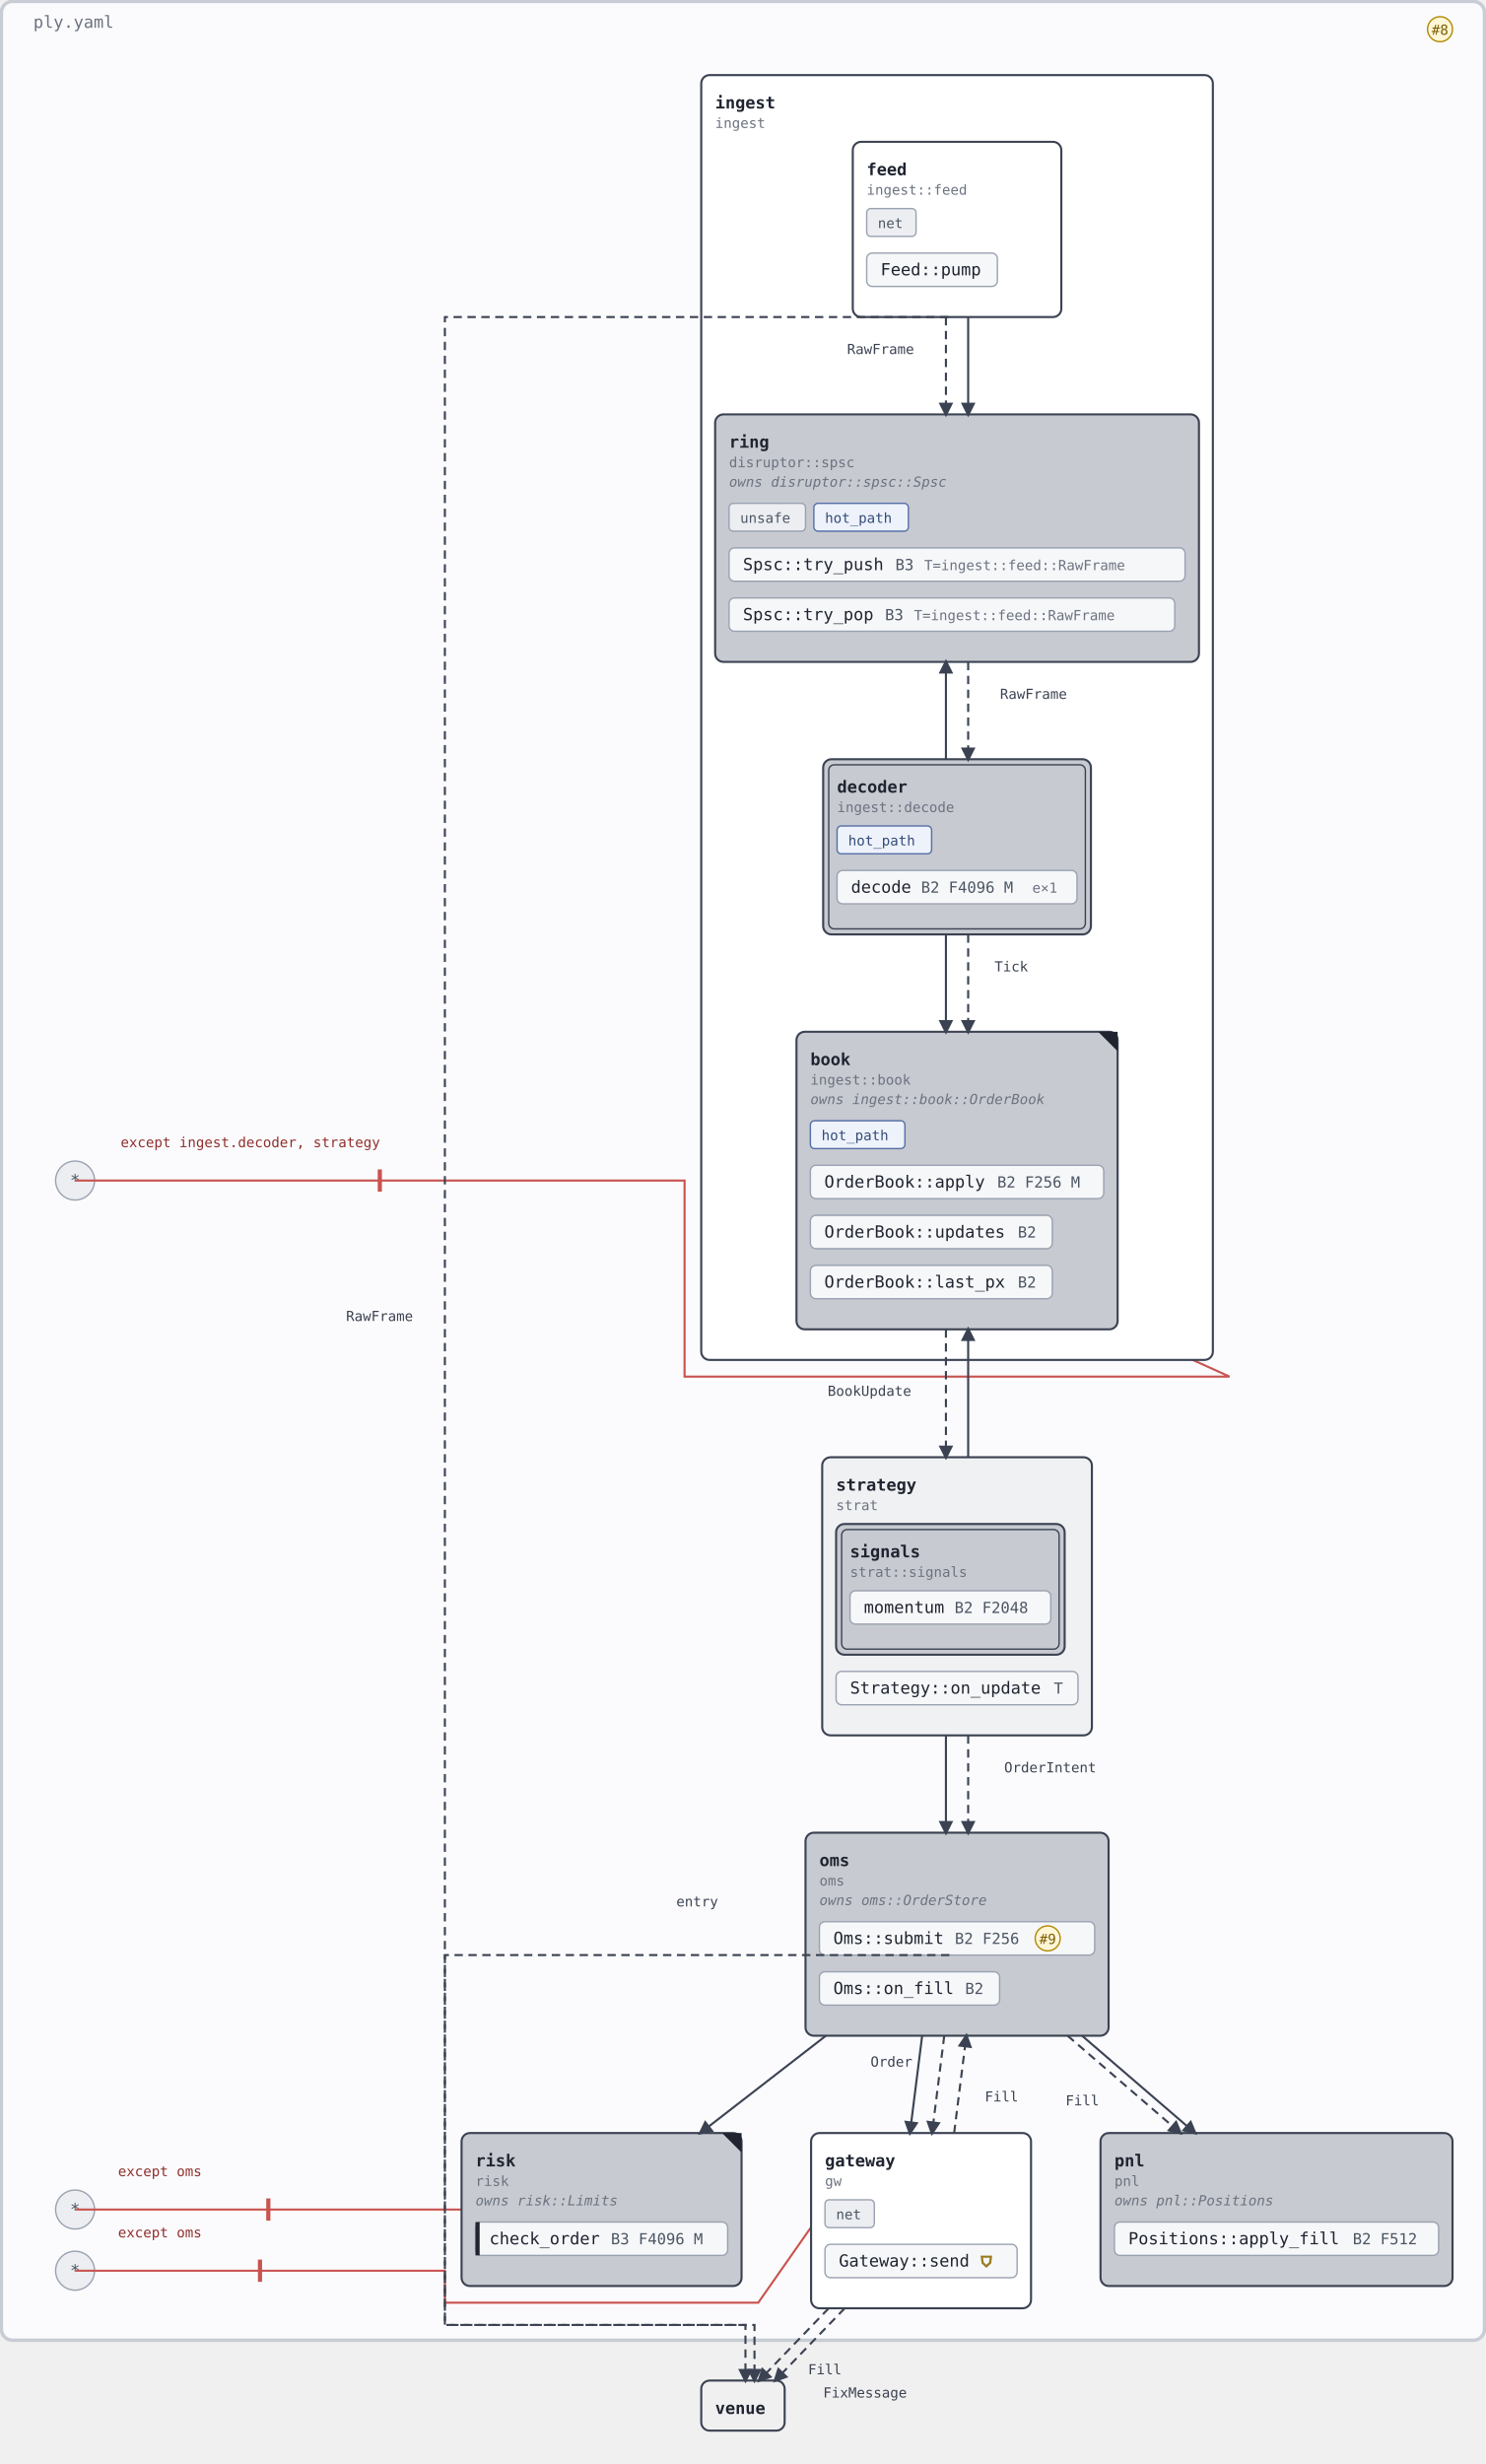
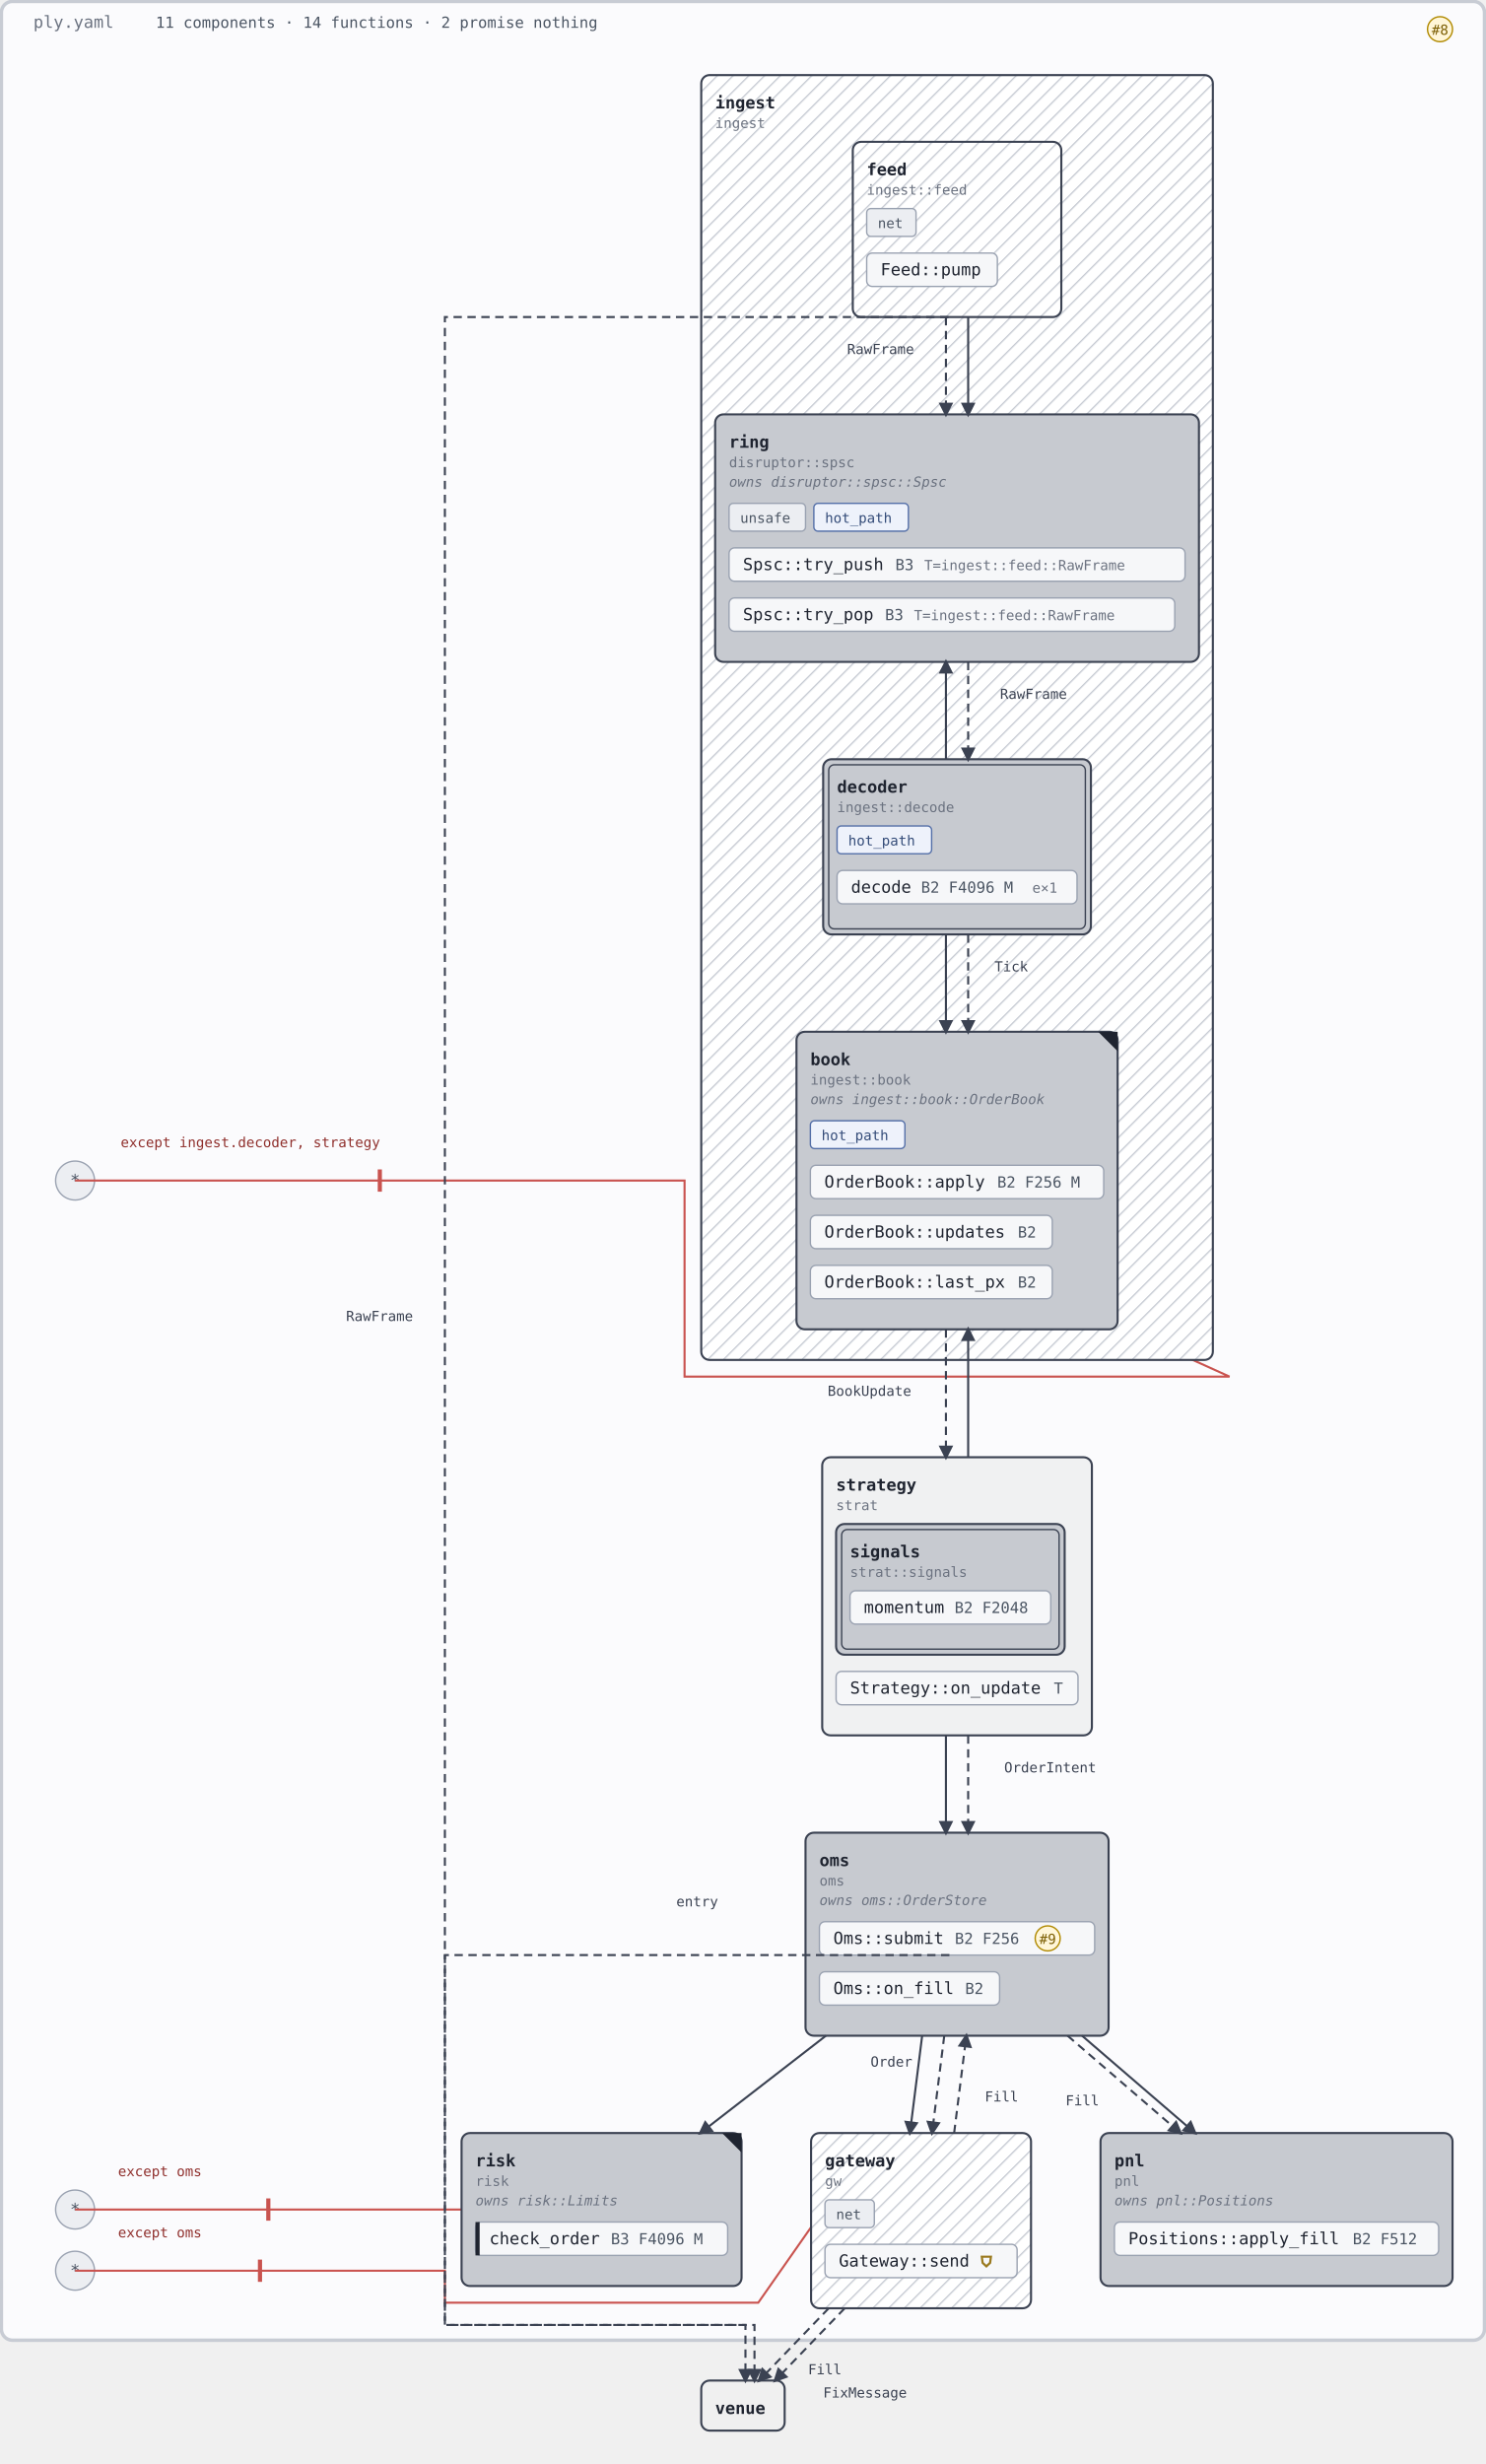
<svg xmlns="http://www.w3.org/2000/svg" width="1068.8" height="1772.0" viewBox="0 0 1068.8 1772.0" font-family="monospace" font-size="12">
-   <style>.workspace-frame{fill:#fbfbfd;stroke:#c8ccd4;stroke-width:2.5}.workspace-title{fill:#6b7280}.component-box{stroke:#3b4252;stroke-width:1.5}.hollow-box{stroke-dasharray:6 4}.collapsed-stack{stroke:#3b4252;stroke-width:1.5}.pure-seal{fill:none;stroke:#3b4252}.strict-notch{fill:#1f2430}.component-name{fill:#1f2430;font-weight:bold}.component-anchor{fill:#6b7280;font-size:10px}.component-owns{fill:#6b7280;font-size:10px;font-style:italic}.ceiling-unclaimed{fill:#fff}.ceiling-tested{fill:#f0f1f2}.ceiling-fuzzed{fill:#dfe1e4}.ceiling-bounded{fill:#c7cad0}.ceiling-proved{fill:#aab0b9}.contract-mark{fill:#1f2430}.fn-clause{font:11px ui-monospace,SFMono-Regular,Menlo,monospace;fill:#3c4658}.cap-badge rect{fill:#eceef2;stroke:#9aa2b1}.cap-badge text{fill:#4b5563;font-size:10px}.profile-tag rect{fill:#eef2fb;stroke:#5570a8}.profile-tag text{fill:#334b78;font-size:10px}.fn-chip-box{fill:#f6f7f9;stroke:#9aa2b1}.fn-chip-box-synth{fill:#ecdff5;stroke:#9aa2b1}.fn-name{fill:#1f2430}.fn-checks{fill:#4b5563;font-size:11px}.fn-check-with{fill:#6b7280;font-size:10px}.fn-examples{fill:#6b7280;font-size:10px}.fn-shield{fill:none;stroke:#9a7a1f;font-size:13px}.unresolved-pin circle,.registry-pin circle{fill:#fff6d8;stroke:#b08900}.pin-label{fill:#7a5c00;font-size:10px;text-anchor:middle}.edge-line{fill:none;stroke:#3b4252;stroke-width:1.5}.edge-label{fill:#3b4252;font-size:10px;text-anchor:middle}.deny-line{fill:none;stroke:#c9534f;stroke-width:1.5}.deny-bar{stroke:#c9534f;stroke-width:3}.deny-except{fill:#8f2f2c;font-size:10px;text-anchor:middle}.any-node circle{fill:#eceef2;stroke:#9aa2b1}.any-label{fill:#4b5563;text-anchor:middle}.external-box{fill:none;stroke:#3b4252;stroke-width:1.5}#arrow path{fill:#3b4252}</style>
+   <style>.workspace-frame{fill:#fbfbfd;stroke:#c8ccd4;stroke-width:2.5}.workspace-title{fill:#6b7280}.verdict-strip-text{fill:#4b5563;font-size:11px}.component-box{stroke:#3b4252;stroke-width:1.5}.hollow-box{stroke-dasharray:6 4}.collapsed-stack{stroke:#3b4252;stroke-width:1.5}.pure-seal{fill:none;stroke:#3b4252}.strict-notch{fill:#1f2430}.component-name{fill:#1f2430;font-weight:bold}.component-anchor{fill:#6b7280;font-size:10px}.component-owns{fill:#6b7280;font-size:10px;font-style:italic}.ceiling-unclaimed{fill:url(#unclaimed-hatch)}.ceiling-tested{fill:#f0f1f2}.ceiling-fuzzed{fill:#dfe1e4}.ceiling-bounded{fill:#c7cad0}.ceiling-proved{fill:#aab0b9}.contract-mark{fill:#1f2430}.fn-clause{font:11px ui-monospace,SFMono-Regular,Menlo,monospace;fill:#3c4658}.cap-badge rect{fill:#eceef2;stroke:#9aa2b1}.cap-badge text{fill:#4b5563;font-size:10px}.profile-tag rect{fill:#eef2fb;stroke:#5570a8}.profile-tag text{fill:#334b78;font-size:10px}.fn-chip-box{fill:#f6f7f9;stroke:#9aa2b1}.fn-chip-box-synth{fill:#ecdff5;stroke:#9aa2b1}.fn-name{fill:#1f2430}.fn-checks{fill:#4b5563;font-size:11px}.fn-check-with{fill:#6b7280;font-size:10px}.fn-examples{fill:#6b7280;font-size:10px}.fn-shield{fill:none;stroke:#9a7a1f;font-size:13px}.unresolved-pin circle,.registry-pin circle{fill:#fff6d8;stroke:#b08900}.pin-label{fill:#7a5c00;font-size:10px;text-anchor:middle}.edge-line{fill:none;stroke:#3b4252;stroke-width:1.5}.edge-label{fill:#3b4252;font-size:10px;text-anchor:middle}.deny-line{fill:none;stroke:#c9534f;stroke-width:1.5}.deny-bar{stroke:#c9534f;stroke-width:3}.deny-except{fill:#8f2f2c;font-size:10px;text-anchor:middle}.any-node circle{fill:#eceef2;stroke:#9aa2b1}.any-label{fill:#4b5563;text-anchor:middle}.external-box{fill:none;stroke:#3b4252;stroke-width:1.5}#arrow path{fill:#3b4252}</style>
  <defs>
    <marker id="arrow" viewBox="0 0 10 10" refX="8" refY="5" markerWidth="7" markerHeight="7" orient="auto-start-reverse">
      <path d="M 0 0 L 10 5 L 0 10 z" />
    </marker>
+     <pattern id="unclaimed-hatch" patternUnits="userSpaceOnUse" width="8" height="8" patternTransform="rotate(45)">
+       <rect width="8" height="8" fill="#fff" />
+       <line x1="0" y1="0" x2="0" y2="8" stroke="#c8ccd4" stroke-width="2" />
+     </pattern>
  </defs>
  <rect class="workspace-frame" x="1" y="1" width="1066.8" height="1682.0" rx="8" />
  <g>
    <text class="workspace-title" x="24.0" y="20">ply.yaml</text>
+   </g>
+   <g class="verdict-strip">
+     <text class="verdict-strip-text" x="112.0" y="20">11 components · 14 functions · 2 promise nothing</text>
  </g>
  <g class="any-node">
    <circle cx="54.0" cy="849.0" r="14.0" />
    <text class="any-label" x="54.0" y="853.0">*</text>
  </g>
  <g class="deny-rule">
    <path class="deny-line" d="M 54.0 849.0 L 492.4 849.0 L 492.4 990.0 L 884.4 990.0 L 572.9 849.0" />
    <line class="deny-bar" x1="273.2" y1="841.0" x2="273.2" y2="857.0" />
    <text class="deny-except" x="180.1" y="825.0">except ingest.decoder, strategy</text>
  </g>
  <g class="any-node">
    <circle cx="54.0" cy="1589.0" r="14.0" />
    <text class="any-label" x="54.0" y="1593.0">*</text>
  </g>
  <g class="deny-rule">
    <path class="deny-line" d="M 54.0 1589.0 L 332.0 1589.0" />
    <line class="deny-bar" x1="193.0" y1="1581.0" x2="193.0" y2="1597.0" />
    <text class="deny-except" x="115.0" y="1565.0">except oms</text>
  </g>
  <g class="any-node">
    <circle cx="54.0" cy="1633.0" r="14.0" />
    <text class="any-label" x="54.0" y="1637.0">*</text>
  </g>
  <g class="deny-rule">
    <path class="deny-line" d="M 54.0 1633.0 L 320.0 1633.0 L 320.0 1656.0 L 545.4 1656.0 L 583.4 1601.7" />
    <line class="deny-bar" x1="187.0" y1="1625.0" x2="187.0" y2="1641.0" />
    <text class="deny-except" x="115.0" y="1609.0">except oms</text>
  </g>
  <g class="registry-pin">
    <circle cx="1035.8" cy="21.0" r="9.0" />
    <text class="pin-label" x="1035.8" y="25.0">#8</text>
  </g>
  <g transform="translate(504.4,54.0)">
    <g class="component" data-name="ingest">
      <rect class="component-box ceiling-unclaimed" x="0" y="0" width="368.0" height="924.0" rx="6" />
      <text class="component-name" x="10.0" y="24.0">ingest</text>
      <text class="component-anchor" x="10.0" y="38.0">ingest</text>
      <g transform="translate(109.0,48.0)">
        <g class="component" data-name="feed">
          <rect class="component-box ceiling-unclaimed" x="0" y="0" width="150.0" height="126.0" rx="6" />
          <text class="component-name" x="10.0" y="24.0">feed</text>
          <text class="component-anchor" x="10.0" y="38.0">ingest::feed</text>
          <g class="cap-badge">
            <rect x="10.0" y="48.0" width="35.5" height="20.0" rx="3" />
            <text x="18.0" y="62.0">net</text>
          </g>
          <g transform="translate(10.0,80.0)">
            <g class="fn-chip" data-fn="Feed::pump">
              <rect class="fn-chip-box" x="0" y="0" width="94.0" height="24.0" rx="4" />
              <text class="fn-name" x="10.0" y="16.0">Feed::pump</text>
            </g>
          </g>
        </g>
      </g>
      <g transform="translate(10.0,244.0)">
        <g class="component" data-name="ring">
          <rect class="component-box ceiling-bounded" x="0" y="0" width="348.0" height="178.0" rx="6" />
          <text class="component-name" x="10.0" y="24.0">ring</text>
          <text class="component-anchor" x="10.0" y="38.0">disruptor::spsc</text>
          <text class="component-owns" x="10.0" y="52.0">owns disruptor::spsc::Spsc</text>
          <g class="cap-badge">
            <rect x="10.0" y="64.0" width="55.0" height="20.0" rx="3" />
            <text x="18.0" y="78.0">unsafe</text>
          </g>
          <g class="profile-tag">
            <rect x="71.0" y="64.0" width="68.0" height="20.0" rx="3" />
            <text x="79.0" y="78.0">hot_path</text>
          </g>
          <g transform="translate(10.0,96.0)">
            <g class="fn-chip" data-fn="Spsc::try_push">
              <rect class="fn-chip-box" x="0" y="0" width="328.0" height="24.0" rx="4" />
              <text class="fn-name" x="10.0" y="16.0">Spsc::try_push</text>
              <text class="fn-checks" x="119.6" y="16.0">B3</text>
              <text class="fn-check-with" x="140.4" y="16.0">T=ingest::feed::RawFrame</text>
            </g>
          </g>
          <g transform="translate(10.0,132.0)">
            <g class="fn-chip" data-fn="Spsc::try_pop">
              <rect class="fn-chip-box" x="0" y="0" width="320.6" height="24.0" rx="4" />
              <text class="fn-name" x="10.0" y="16.0">Spsc::try_pop</text>
              <text class="fn-checks" x="112.2" y="16.0">B3</text>
              <text class="fn-check-with" x="133.0" y="16.0">T=ingest::feed::RawFrame</text>
            </g>
          </g>
        </g>
      </g>
      <g transform="translate(87.7,492.0)">
        <g class="component" data-name="decoder">
          <rect class="component-box ceiling-bounded" x="0" y="0" width="192.6" height="126.0" rx="6" />
          <rect class="pure-seal" x="4" y="4" width="184.6" height="118.0" rx="4" />
          <text class="component-name" x="10.0" y="24.0">decoder</text>
          <text class="component-anchor" x="10.0" y="38.0">ingest::decode</text>
          <g class="profile-tag">
            <rect x="10.0" y="48.0" width="68.0" height="20.0" rx="3" />
            <text x="18.0" y="62.0">hot_path</text>
          </g>
          <g transform="translate(10.0,80.0)">
            <g class="fn-chip" data-fn="decode">
              <rect class="fn-chip-box" x="0" y="0" width="172.6" height="24.0" rx="4" />
              <text class="fn-name" x="10.0" y="16.0">decode</text>
              <text class="fn-checks" x="60.4" y="16.0">B2 F4096 M</text>
              <text class="fn-examples" x="140.4" y="16.0">e×1</text>
            </g>
          </g>
        </g>
      </g>
      <g transform="translate(68.5,688.0)">
        <g class="component" data-name="book">
          <rect class="component-box ceiling-bounded" x="0" y="0" width="231.0" height="214.0" rx="6" />
          <path class="strict-notch" d="M 217.0 0 L 231.0 0 L 231.0 14.0 Z" />
          <text class="component-name" x="10.0" y="24.0">book</text>
          <text class="component-anchor" x="10.0" y="38.0">ingest::book</text>
          <text class="component-owns" x="10.0" y="52.0">owns ingest::book::OrderBook</text>
          <g class="profile-tag">
            <rect x="10.0" y="64.0" width="68.0" height="20.0" rx="3" />
            <text x="18.0" y="78.0">hot_path</text>
          </g>
          <g transform="translate(10.0,96.0)">
            <g class="fn-chip" data-fn="OrderBook::apply">
              <rect class="fn-chip-box" x="0" y="0" width="211.0" height="24.0" rx="4" />
              <text class="fn-name" x="10.0" y="16.0">OrderBook::apply</text>
              <text class="fn-checks" x="134.4" y="16.0">B2 F256 M</text>
            </g>
          </g>
          <g transform="translate(10.0,132.0)">
            <g class="fn-chip" data-fn="OrderBook::updates">
              <rect class="fn-chip-box" x="0" y="0" width="174.0" height="24.0" rx="4" />
              <text class="fn-name" x="10.0" y="16.0">OrderBook::updates</text>
              <text class="fn-checks" x="149.2" y="16.0">B2</text>
            </g>
          </g>
          <g transform="translate(10.0,168.0)">
            <g class="fn-chip" data-fn="OrderBook::last_px">
              <rect class="fn-chip-box" x="0" y="0" width="174.0" height="24.0" rx="4" />
              <text class="fn-name" x="10.0" y="16.0">OrderBook::last_px</text>
              <text class="fn-checks" x="149.2" y="16.0">B2</text>
            </g>
          </g>
        </g>
      </g>
    </g>
  </g>
  <g transform="translate(591.4,1048.0)">
    <g class="component" data-name="strategy">
      <rect class="component-box ceiling-tested" x="0" y="0" width="194.0" height="200.0" rx="6" />
      <text class="component-name" x="10.0" y="24.0">strategy</text>
      <text class="component-anchor" x="10.0" y="38.0">strat</text>
      <g transform="translate(10.0,48.0)">
        <g class="component" data-name="signals">
          <rect class="component-box ceiling-bounded" x="0" y="0" width="164.4" height="94.0" rx="6" />
          <rect class="pure-seal" x="4" y="4" width="156.4" height="86.0" rx="4" />
          <text class="component-name" x="10.0" y="24.0">signals</text>
          <text class="component-anchor" x="10.0" y="38.0">strat::signals</text>
          <g transform="translate(10.0,48.0)">
            <g class="fn-chip" data-fn="momentum">
              <rect class="fn-chip-box" x="0" y="0" width="144.4" height="24.0" rx="4" />
              <text class="fn-name" x="10.0" y="16.0">momentum</text>
              <text class="fn-checks" x="75.2" y="16.0">B2 F2048</text>
            </g>
          </g>
        </g>
      </g>
      <g transform="translate(10.0,154.0)">
        <g class="fn-chip" data-fn="Strategy::on_update">
          <rect class="fn-chip-box" x="0" y="0" width="174.0" height="24.0" rx="4" />
          <text class="fn-name" x="10.0" y="16.0">Strategy::on_update</text>
          <text class="fn-checks" x="156.6" y="16.0">T</text>
        </g>
      </g>
    </g>
  </g>
  <g transform="translate(332.0,1534.0)">
    <g class="component" data-name="risk">
      <rect class="component-box ceiling-bounded" x="0" y="0" width="201.4" height="110.0" rx="6" />
      <path class="strict-notch" d="M 187.4 0 L 201.4 0 L 201.4 14.0 Z" />
      <text class="component-name" x="10.0" y="24.0">risk</text>
      <text class="component-anchor" x="10.0" y="38.0">risk</text>
      <text class="component-owns" x="10.0" y="52.0">owns risk::Limits</text>
      <g transform="translate(10.0,64.0)">
        <g class="fn-chip" data-fn="check_order">
          <rect class="fn-chip-box" x="0" y="0" width="181.4" height="24.0" rx="4" />
          <rect class="contract-mark" x="0" y="0" width="3.0" height="24.0" />
          <text class="fn-name" x="10.0" y="16.0">check_order</text>
          <text class="fn-checks" x="97.4" y="16.0">B3 F4096 M</text>
        </g>
      </g>
    </g>
  </g>
  <g transform="translate(579.4,1318.0)">
    <g class="component" data-name="oms">
      <rect class="component-box ceiling-bounded" x="0" y="0" width="218.0" height="146.0" rx="6" />
      <text class="component-name" x="10.0" y="24.0">oms</text>
      <text class="component-anchor" x="10.0" y="38.0">oms</text>
      <text class="component-owns" x="10.0" y="52.0">owns oms::OrderStore</text>
      <g transform="translate(10.0,64.0)">
        <g class="fn-chip" data-fn="Oms::submit">
          <rect class="fn-chip-box" x="0" y="0" width="198.0" height="24.0" rx="4" />
          <text class="fn-name" x="10.0" y="16.0">Oms::submit</text>
          <text class="fn-checks" x="97.4" y="16.0">B2 F256</text>
          <g class="unresolved-pin">
            <circle cx="164.2" cy="12.0" r="9.0" />
            <text class="pin-label" x="164.2" y="16.0">#9</text>
          </g>
        </g>
      </g>
      <g transform="translate(10.0,100.0)">
        <g class="fn-chip" data-fn="Oms::on_fill">
          <rect class="fn-chip-box" x="0" y="0" width="129.6" height="24.0" rx="4" />
          <text class="fn-name" x="10.0" y="16.0">Oms::on_fill</text>
          <text class="fn-checks" x="104.8" y="16.0">B2</text>
        </g>
      </g>
    </g>
  </g>
  <g transform="translate(583.4,1534.0)">
    <g class="component" data-name="gateway">
      <rect class="component-box ceiling-unclaimed" x="0" y="0" width="158.2" height="126.0" rx="6" />
      <text class="component-name" x="10.0" y="24.0">gateway</text>
      <text class="component-anchor" x="10.0" y="38.0">gw</text>
      <g class="cap-badge">
        <rect x="10.0" y="48.0" width="35.5" height="20.0" rx="3" />
        <text x="18.0" y="62.0">net</text>
      </g>
      <g transform="translate(10.0,80.0)">
        <g class="fn-chip" data-fn="Gateway::send">
          <rect class="fn-chip-box" x="0" y="0" width="138.2" height="24.0" rx="4" />
          <text class="fn-name" x="10.0" y="16.0">Gateway::send</text>
          <g class="fn-shield">
            <text x="112.2" y="16.0">⛉</text>
          </g>
        </g>
      </g>
    </g>
  </g>
  <g transform="translate(791.6,1534.0)">
    <g class="component" data-name="pnl">
      <rect class="component-box ceiling-bounded" x="0" y="0" width="253.2" height="110.0" rx="6" />
      <text class="component-name" x="10.0" y="24.0">pnl</text>
      <text class="component-anchor" x="10.0" y="38.0">pnl</text>
      <text class="component-owns" x="10.0" y="52.0">owns pnl::Positions</text>
      <g transform="translate(10.0,64.0)">
        <g class="fn-chip" data-fn="Positions::apply_fill">
          <rect class="fn-chip-box" x="0" y="0" width="233.2" height="24.0" rx="4" />
          <text class="fn-name" x="10.0" y="16.0">Positions::apply_fill</text>
          <text class="fn-checks" x="171.4" y="16.0">B2 F512</text>
        </g>
      </g>
    </g>
  </g>
  <g class="edge-call">
    <path class="edge-line" d="M 696.4 228.0 L 696.4 298.0" marker-end="url(#arrow)" />
  </g>
  <g class="edge-call">
    <path class="edge-line" d="M 680.4 546.0 L 680.4 476.0" marker-end="url(#arrow)" />
  </g>
  <g class="edge-call">
    <path class="edge-line" d="M 680.4 672.0 L 680.4 742.0" marker-end="url(#arrow)" />
  </g>
  <g class="edge-flow">
    <path class="edge-line" stroke-dasharray="6 4" d="M 680.4 228.0 L 680.4 298.0" marker-end="url(#arrow)" />
    <text class="edge-label" x="633.4" y="254.6">RawFrame</text>
  </g>
  <g class="edge-flow">
    <path class="edge-line" stroke-dasharray="6 4" d="M 696.4 476.0 L 696.4 546.0" marker-end="url(#arrow)" />
    <text class="edge-label" x="743.4" y="502.6">RawFrame</text>
  </g>
  <g class="edge-flow">
    <path class="edge-line" stroke-dasharray="6 4" d="M 696.4 672.0 L 696.4 742.0" marker-end="url(#arrow)" />
    <text class="edge-label" x="727.4" y="698.6">Tick</text>
  </g>
  <g class="edge-call">
    <path class="edge-line" d="M 696.4 1048.0 L 696.4 956.0" marker-end="url(#arrow)" />
  </g>
  <g class="edge-call">
    <path class="edge-line" d="M 680.4 1248.0 L 680.4 1318.0" marker-end="url(#arrow)" />
  </g>
  <g class="edge-call">
    <path class="edge-line" d="M 594.1 1464.0 L 503.7 1534.0" marker-end="url(#arrow)" />
  </g>
  <g class="edge-call">
    <path class="edge-line" d="M 663.3 1464.0 L 654.5 1534.0" marker-end="url(#arrow)" />
  </g>
  <g class="edge-call">
    <path class="edge-line" d="M 778.3 1464.0 L 859.6 1534.0" marker-end="url(#arrow)" />
  </g>
  <g class="edge-flow">
    <path class="edge-line" stroke-dasharray="6 4" d="M 680.4 956.0 L 680.4 1048.0" marker-end="url(#arrow)" />
    <text class="edge-label" x="625.4" y="1003.8">BookUpdate</text>
  </g>
  <g class="edge-flow">
    <path class="edge-line" stroke-dasharray="6 4" d="M 696.4 1248.0 L 696.4 1318.0" marker-end="url(#arrow)" />
    <text class="edge-label" x="755.4" y="1274.6">OrderIntent</text>
  </g>
  <g class="edge-flow">
    <path class="edge-line" stroke-dasharray="6 4" d="M 679.2 1464.0 L 670.4 1534.0" marker-end="url(#arrow)" />
    <text class="edge-label" x="641.2" y="1486.2">Order</text>
  </g>
  <g class="edge-flow">
    <path class="edge-line" stroke-dasharray="6 4" d="M 686.3 1534.0 L 695.1 1464.0" marker-end="url(#arrow)" />
    <text class="edge-label" x="720.4" y="1511.3">Fill</text>
  </g>
  <g class="edge-flow">
    <path class="edge-line" stroke-dasharray="6 4" d="M 767.9 1464.0 L 849.1 1534.0" marker-end="url(#arrow)" />
    <text class="edge-label" x="778.5" y="1514.1">Fill</text>
  </g>
  <g class="edge-flow">
    <path class="edge-line" stroke-dasharray="6 4" d="M 607.6 1660.0 L 557.5 1712.0" marker-end="url(#arrow)" />
    <text class="edge-label" x="622.2" y="1724.2">FixMessage</text>
  </g>
  <g class="edge-flow">
    <path class="edge-line" stroke-dasharray="6 4" d="M 596.1 1660.0 L 546.0 1712.0" marker-end="url(#arrow)" />
    <text class="edge-label" x="593.3" y="1707.5">Fill</text>
  </g>
  <g class="edge-flow">
    <path class="edge-line" stroke-dasharray="6 4" d="M 682.2 228.0 L 320.0 228.0 L 320.0 1672.0 L 536.2 1672.0 L 536.2 1712.0" marker-end="url(#arrow)" />
    <text class="edge-label" x="273.0" y="950.0">RawFrame</text>
  </g>
  <g class="edge-entry">
    <path class="edge-line" stroke-dasharray="6 4" d="M 682.9 1406.0 L 320.0 1406.0 L 320.0 1672.0 L 542.7 1672.0 L 542.7 1712.0" marker-end="url(#arrow)" />
    <text class="edge-label" x="501.5" y="1371.0">entry</text>
  </g>
  <g transform="translate(504.4,1712.0)">
    <g class="external" data-name="venue">
      <rect class="external-box" x="0" y="0" width="60.0" height="36.0" rx="6" />
      <text class="component-name" x="10.0" y="24.0">venue</text>
    </g>
  </g>
</svg>
